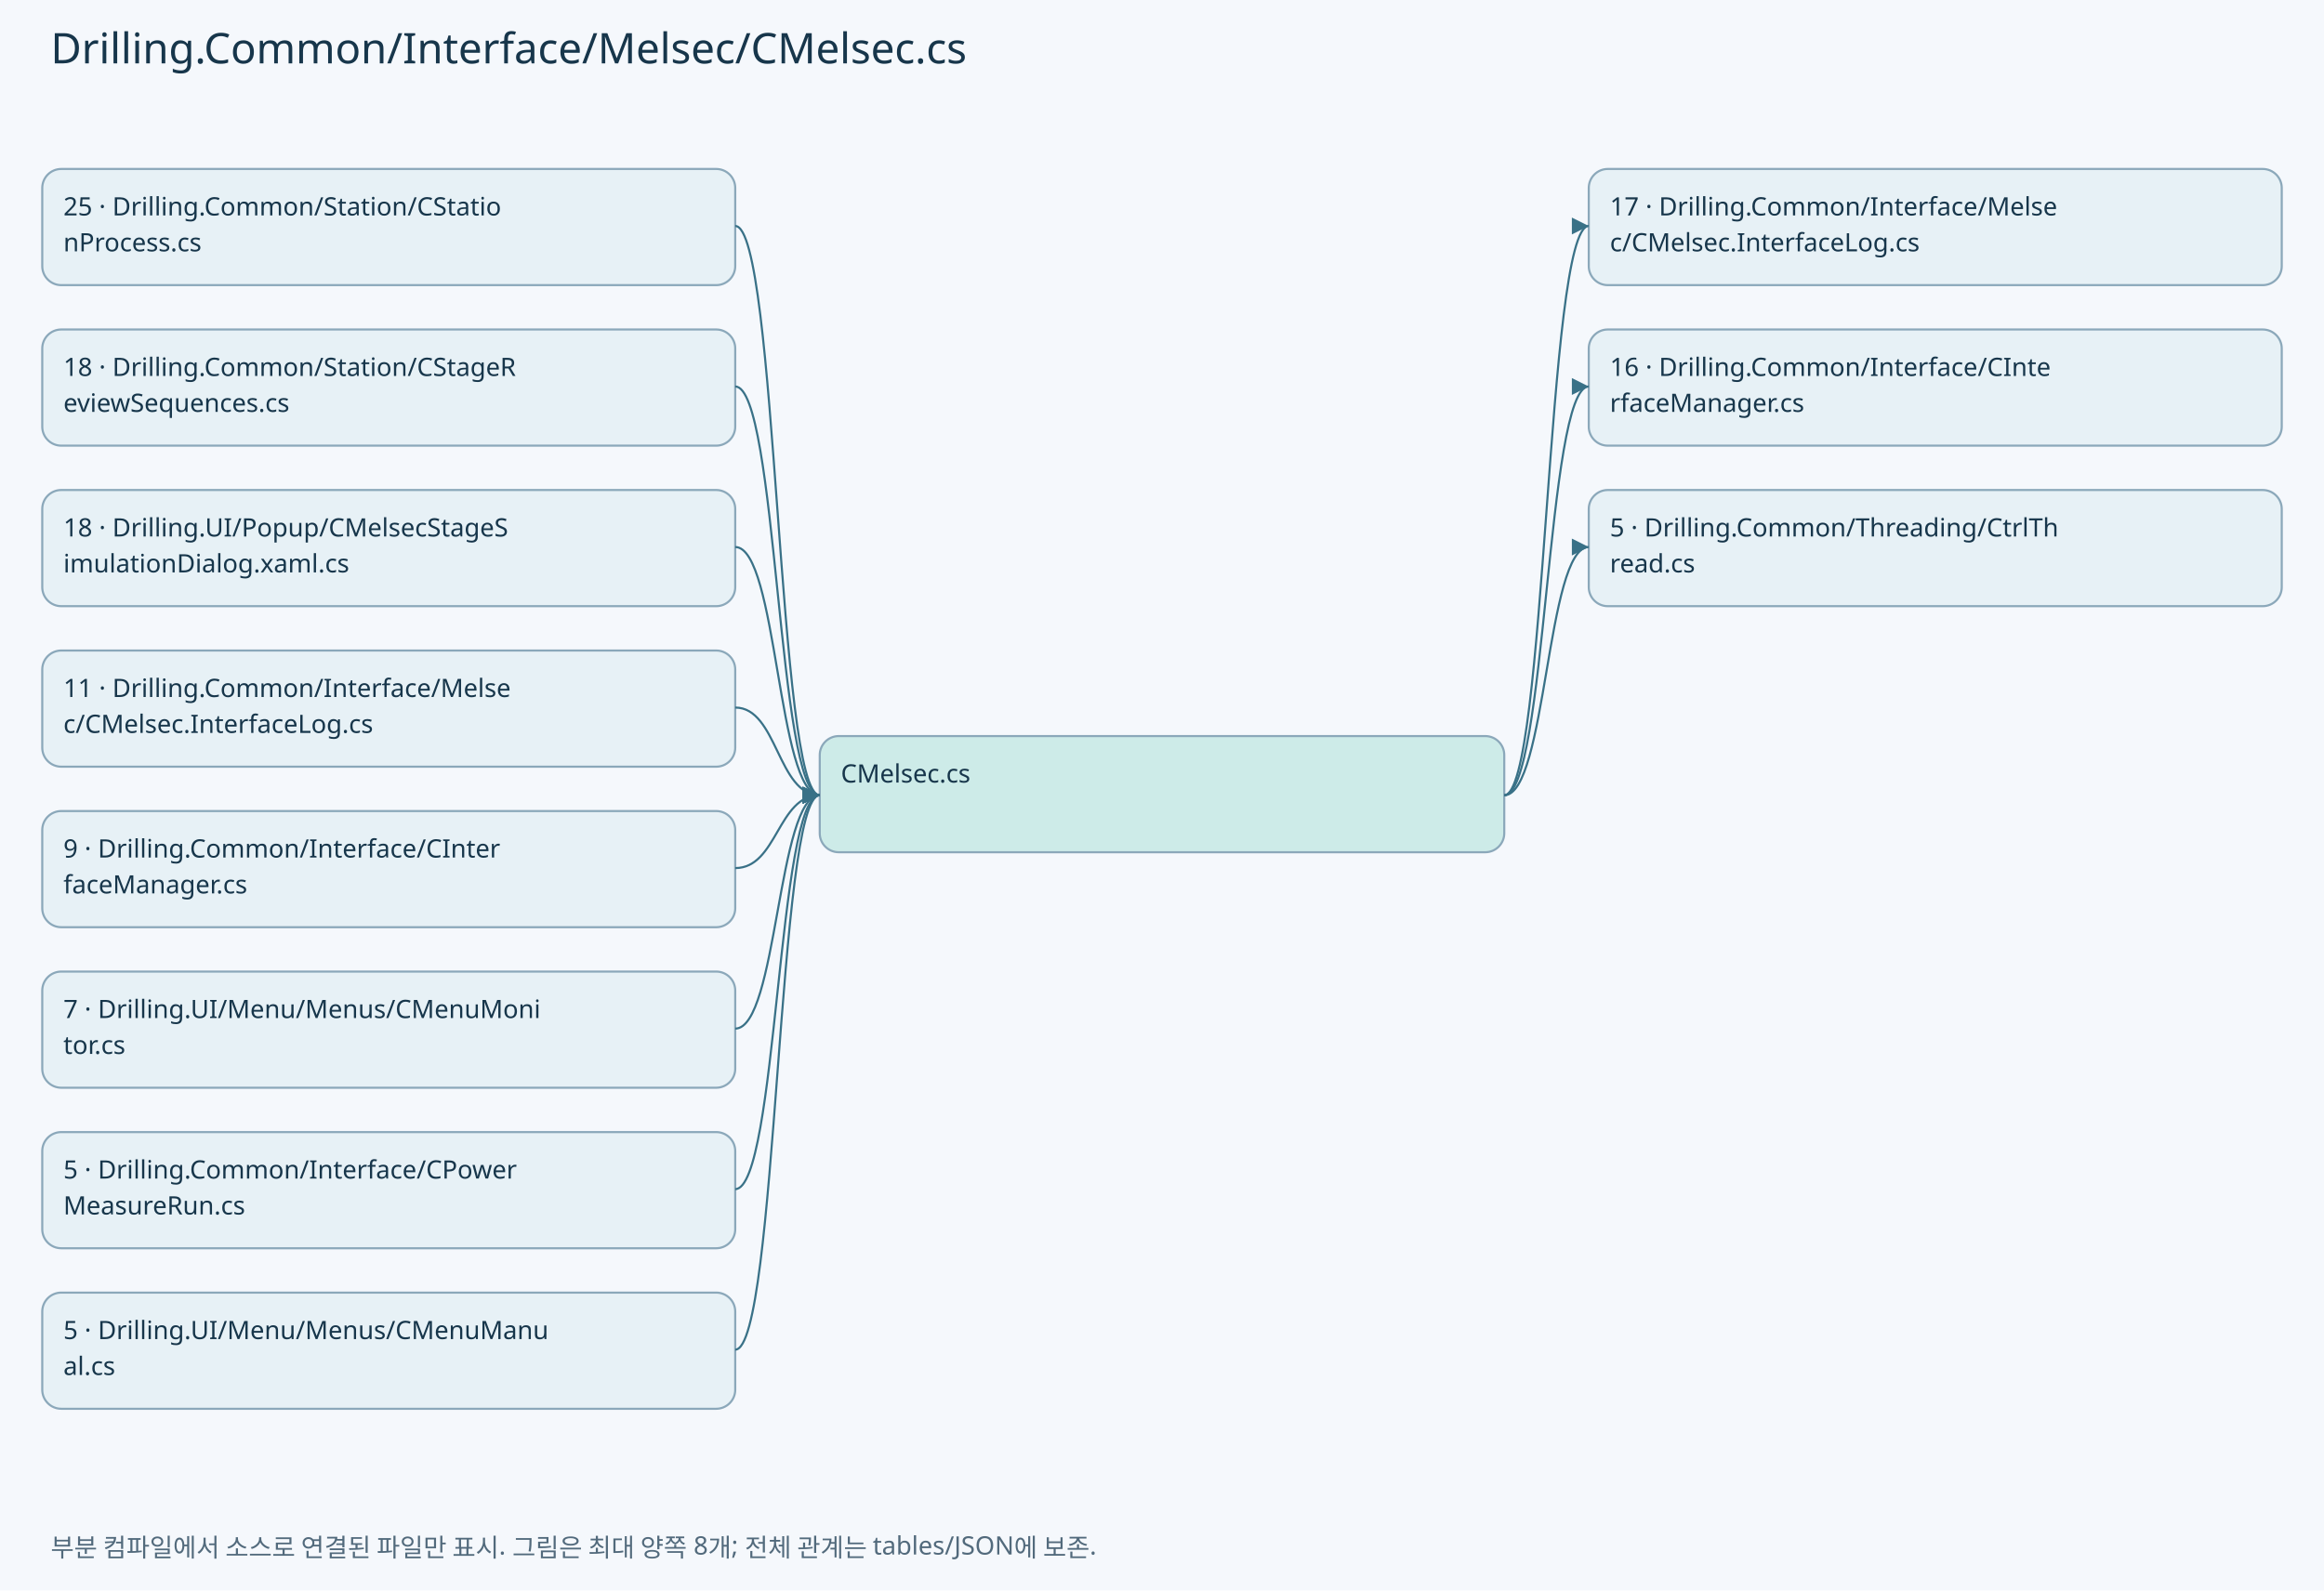
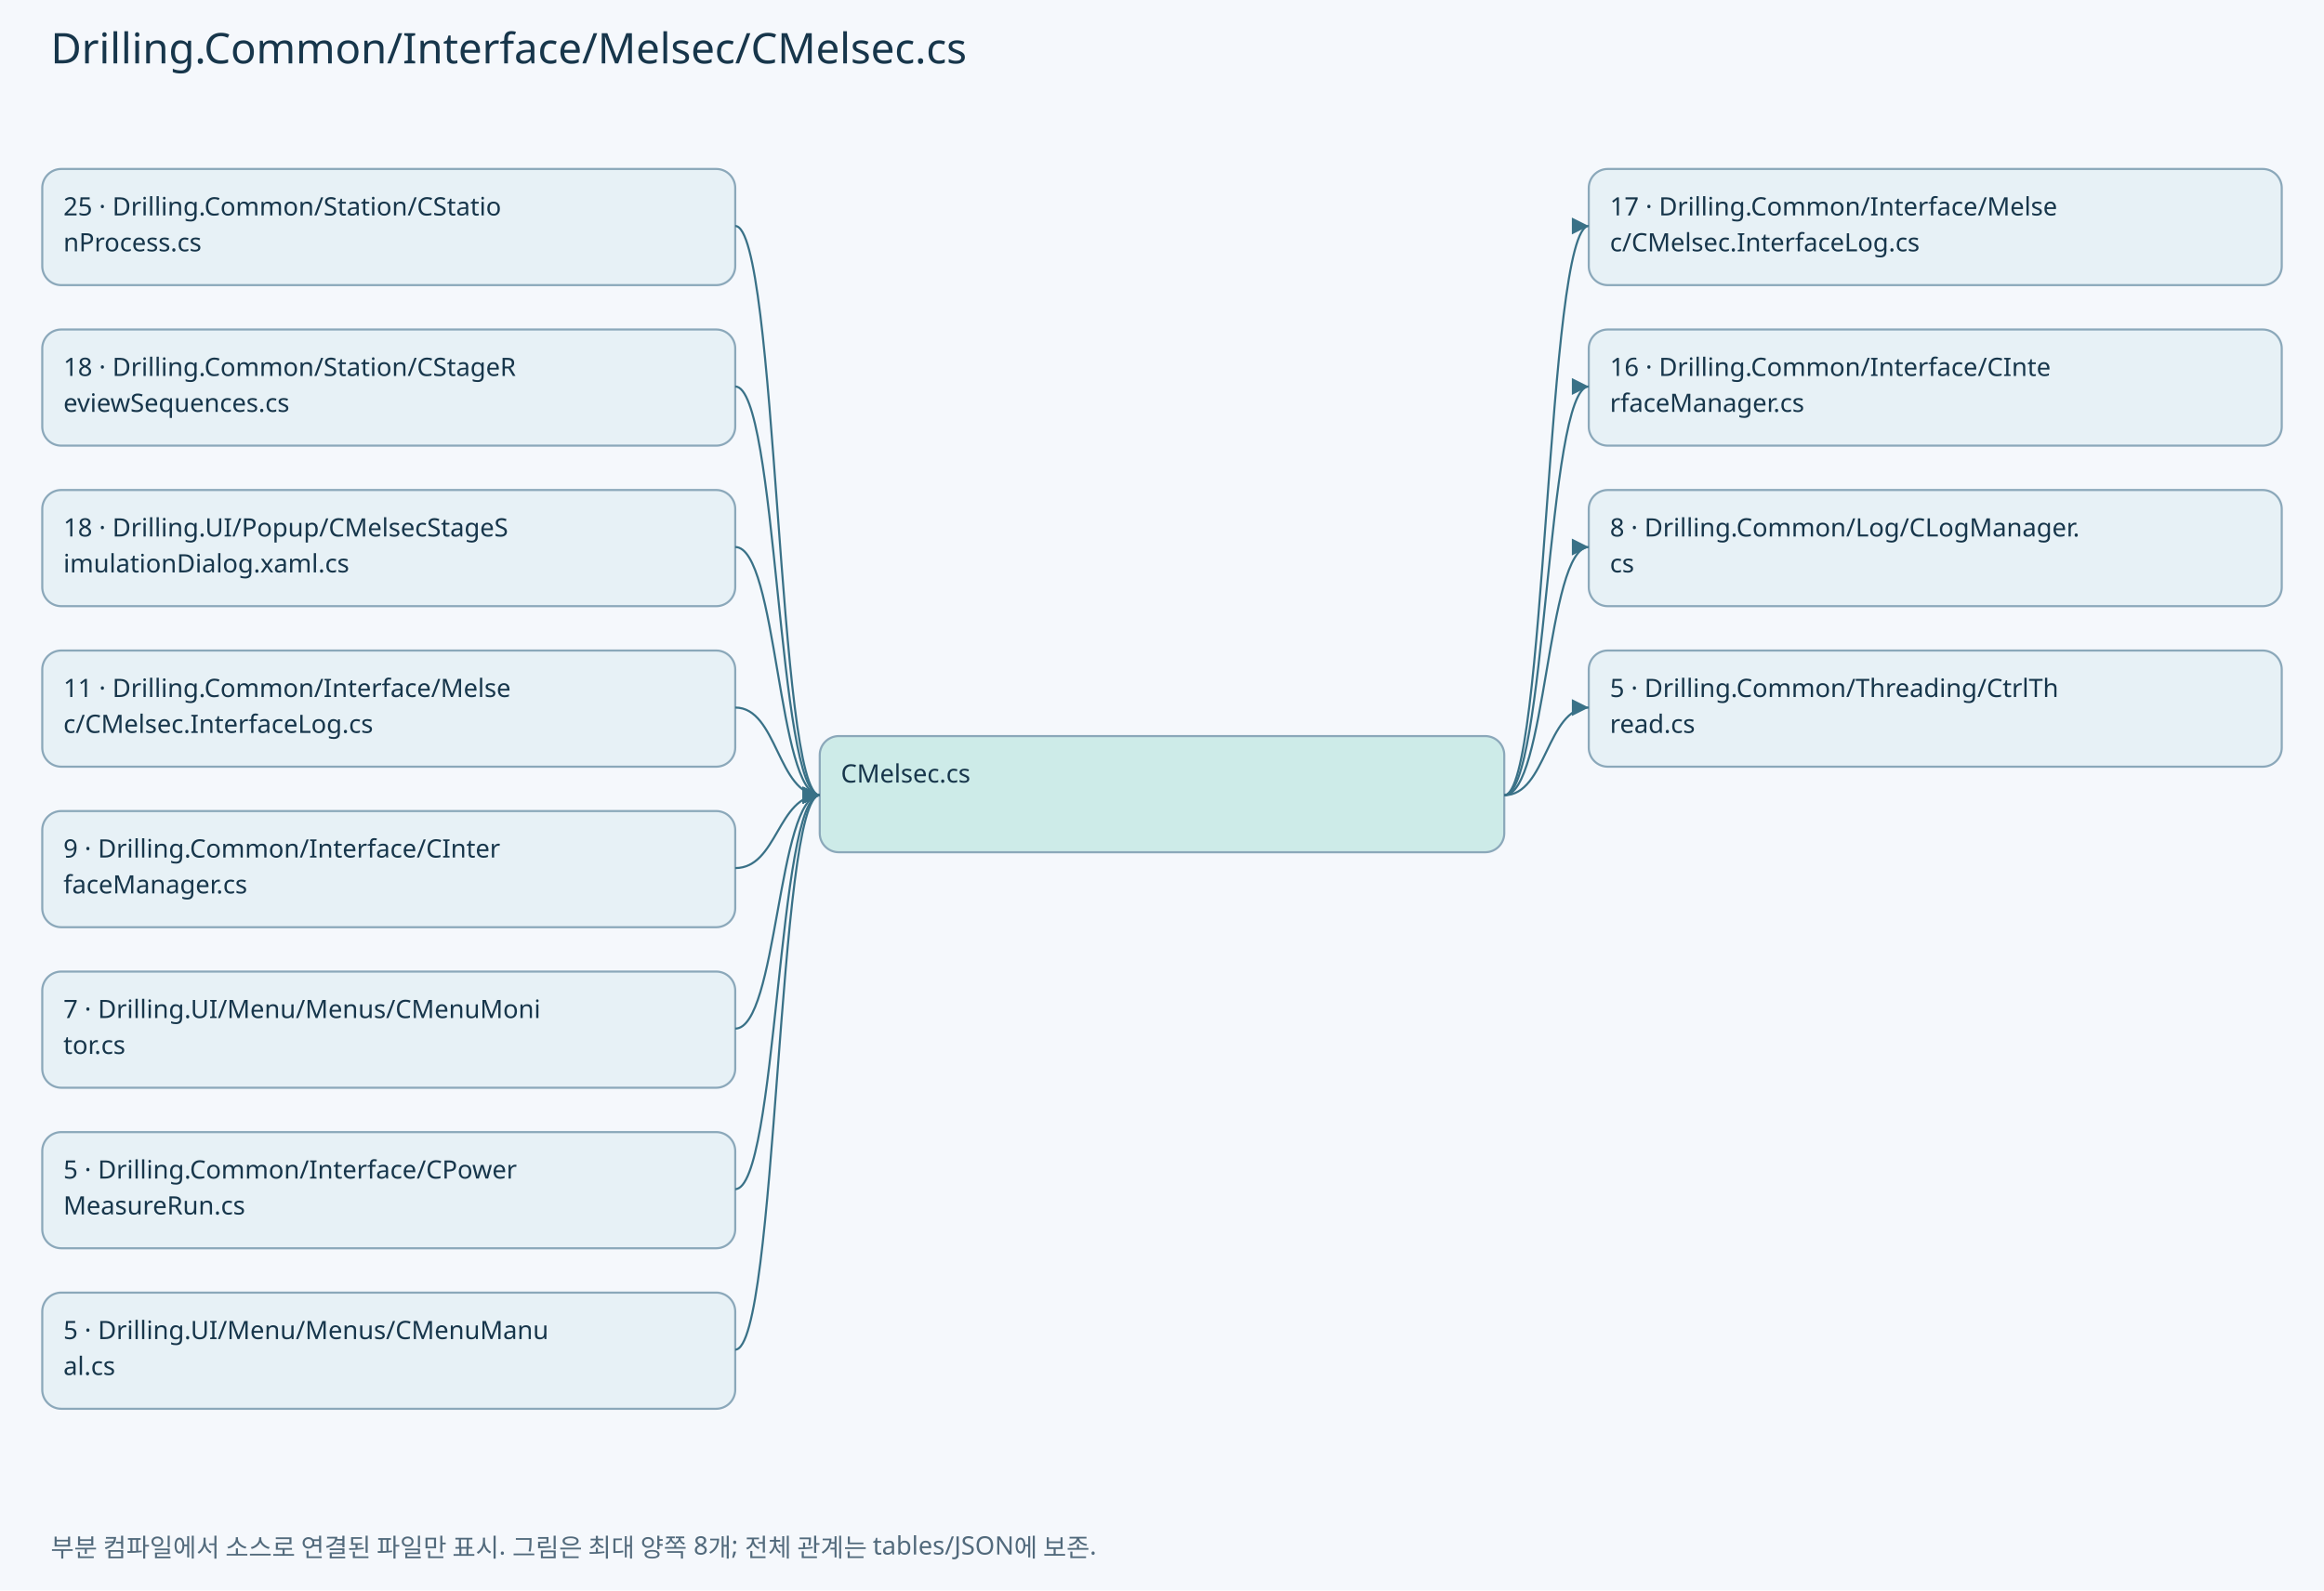
<svg xmlns="http://www.w3.org/2000/svg" width="1100" height="753" viewBox="0 0 1100 753" role="img" aria-label="Drilling.Common/Interface/Melsec/CMelsec.cs">
  <defs>
    <marker id="a" markerWidth="9" markerHeight="9" refX="8" refY="4" orient="auto">
      <path d="M0 0L8 4L0 8" fill="#397187" />
    </marker>
  </defs>
  <rect width="1100" height="753" fill="#f5f8fc" />
  <text x="24" y="30" font-family="Segoe UI,sans-serif" font-size="20" fill="#17364b">Drilling.Common/Interface/Melsec/CMelsec.cs</text>
  <rect x="388" y="348.5" width="324" height="55" rx="9" fill="#cdebe8" stroke="#8ba8ba" />
  <text x="398" y="370.5" font-family="Segoe UI,sans-serif" font-size="12" fill="#17364b">CMelsec.cs</text>
  <rect x="20" y="80" width="328" height="55" rx="9" fill="#e7f1f6" stroke="#8ba8ba" />
  <text x="30" y="102" font-family="Segoe UI,sans-serif" font-size="12" fill="#17364b">25 · Drilling.Common/Station/CStatio</text>
  <text x="30" y="119" font-family="Segoe UI,sans-serif" font-size="12" fill="#17364b">nProcess.cs</text>
  <path d="M348 107C368.0 107,368.0 376.5,388 376.5" fill="none" stroke="#397187" marker-end="url(#a)" />
  <rect x="20" y="156" width="328" height="55" rx="9" fill="#e7f1f6" stroke="#8ba8ba" />
  <text x="30" y="178" font-family="Segoe UI,sans-serif" font-size="12" fill="#17364b">18 · Drilling.Common/Station/CStageR</text>
  <text x="30" y="195" font-family="Segoe UI,sans-serif" font-size="12" fill="#17364b">eviewSequences.cs</text>
  <path d="M348 183C368.0 183,368.0 376.5,388 376.5" fill="none" stroke="#397187" marker-end="url(#a)" />
  <rect x="20" y="232" width="328" height="55" rx="9" fill="#e7f1f6" stroke="#8ba8ba" />
  <text x="30" y="254" font-family="Segoe UI,sans-serif" font-size="12" fill="#17364b">18 · Drilling.UI/Popup/CMelsecStageS</text>
  <text x="30" y="271" font-family="Segoe UI,sans-serif" font-size="12" fill="#17364b">imulationDialog.xaml.cs</text>
  <path d="M348 259C368.0 259,368.0 376.5,388 376.5" fill="none" stroke="#397187" marker-end="url(#a)" />
  <rect x="20" y="308" width="328" height="55" rx="9" fill="#e7f1f6" stroke="#8ba8ba" />
  <text x="30" y="330" font-family="Segoe UI,sans-serif" font-size="12" fill="#17364b">11 · Drilling.Common/Interface/Melse</text>
  <text x="30" y="347" font-family="Segoe UI,sans-serif" font-size="12" fill="#17364b">c/CMelsec.InterfaceLog.cs</text>
  <path d="M348 335C368.0 335,368.0 376.5,388 376.5" fill="none" stroke="#397187" marker-end="url(#a)" />
  <rect x="20" y="384" width="328" height="55" rx="9" fill="#e7f1f6" stroke="#8ba8ba" />
  <text x="30" y="406" font-family="Segoe UI,sans-serif" font-size="12" fill="#17364b">9 · Drilling.Common/Interface/CInter</text>
  <text x="30" y="423" font-family="Segoe UI,sans-serif" font-size="12" fill="#17364b">faceManager.cs</text>
  <path d="M348 411C368.0 411,368.0 376.5,388 376.5" fill="none" stroke="#397187" marker-end="url(#a)" />
  <rect x="20" y="460" width="328" height="55" rx="9" fill="#e7f1f6" stroke="#8ba8ba" />
  <text x="30" y="482" font-family="Segoe UI,sans-serif" font-size="12" fill="#17364b">7 · Drilling.UI/Menu/Menus/CMenuMoni</text>
  <text x="30" y="499" font-family="Segoe UI,sans-serif" font-size="12" fill="#17364b">tor.cs</text>
  <path d="M348 487C368.0 487,368.0 376.5,388 376.5" fill="none" stroke="#397187" marker-end="url(#a)" />
  <rect x="20" y="536" width="328" height="55" rx="9" fill="#e7f1f6" stroke="#8ba8ba" />
  <text x="30" y="558" font-family="Segoe UI,sans-serif" font-size="12" fill="#17364b">5 · Drilling.Common/Interface/CPower</text>
  <text x="30" y="575" font-family="Segoe UI,sans-serif" font-size="12" fill="#17364b">MeasureRun.cs</text>
  <path d="M348 563C368.0 563,368.0 376.5,388 376.5" fill="none" stroke="#397187" marker-end="url(#a)" />
  <rect x="20" y="612" width="328" height="55" rx="9" fill="#e7f1f6" stroke="#8ba8ba" />
  <text x="30" y="634" font-family="Segoe UI,sans-serif" font-size="12" fill="#17364b">5 · Drilling.UI/Menu/Menus/CMenuManu</text>
  <text x="30" y="651" font-family="Segoe UI,sans-serif" font-size="12" fill="#17364b">al.cs</text>
  <path d="M348 639C368.0 639,368.0 376.5,388 376.5" fill="none" stroke="#397187" marker-end="url(#a)" />
  <rect x="752" y="80" width="328" height="55" rx="9" fill="#e7f1f6" stroke="#8ba8ba" />
  <text x="762" y="102" font-family="Segoe UI,sans-serif" font-size="12" fill="#17364b">17 · Drilling.Common/Interface/Melse</text>
  <text x="762" y="119" font-family="Segoe UI,sans-serif" font-size="12" fill="#17364b">c/CMelsec.InterfaceLog.cs</text>
  <path d="M712 376.5C732.0 376.5,732.0 107,752 107" fill="none" stroke="#397187" marker-end="url(#a)" />
  <rect x="752" y="156" width="328" height="55" rx="9" fill="#e7f1f6" stroke="#8ba8ba" />
  <text x="762" y="178" font-family="Segoe UI,sans-serif" font-size="12" fill="#17364b">16 · Drilling.Common/Interface/CInte</text>
  <text x="762" y="195" font-family="Segoe UI,sans-serif" font-size="12" fill="#17364b">rfaceManager.cs</text>
  <path d="M712 376.5C732.0 376.5,732.0 183,752 183" fill="none" stroke="#397187" marker-end="url(#a)" />
  <rect x="752" y="232" width="328" height="55" rx="9" fill="#e7f1f6" stroke="#8ba8ba" />
-   <text x="762" y="254" font-family="Segoe UI,sans-serif" font-size="12" fill="#17364b">5 · Drilling.Common/Threading/CtrlTh</text>
-   <text x="762" y="271" font-family="Segoe UI,sans-serif" font-size="12" fill="#17364b">read.cs</text>
+   <text x="762" y="254" font-family="Segoe UI,sans-serif" font-size="12" fill="#17364b">8 · Drilling.Common/Log/CLogManager.</text>
+   <text x="762" y="271" font-family="Segoe UI,sans-serif" font-size="12" fill="#17364b">cs</text>
  <path d="M712 376.5C732.0 376.5,732.0 259,752 259" fill="none" stroke="#397187" marker-end="url(#a)" />
+   <rect x="752" y="308" width="328" height="55" rx="9" fill="#e7f1f6" stroke="#8ba8ba" />
+   <text x="762" y="330" font-family="Segoe UI,sans-serif" font-size="12" fill="#17364b">5 · Drilling.Common/Threading/CtrlTh</text>
+   <text x="762" y="347" font-family="Segoe UI,sans-serif" font-size="12" fill="#17364b">read.cs</text>
+   <path d="M712 376.5C732.0 376.5,732.0 335,752 335" fill="none" stroke="#397187" marker-end="url(#a)" />
  <text x="24" y="737" font-family="Segoe UI,sans-serif" font-size="12" fill="#526a7c">부분 컴파일에서 소스로 연결된 파일만 표시. 그림은 최대 양쪽 8개; 전체 관계는 tables/JSON에 보존.</text>
</svg>
